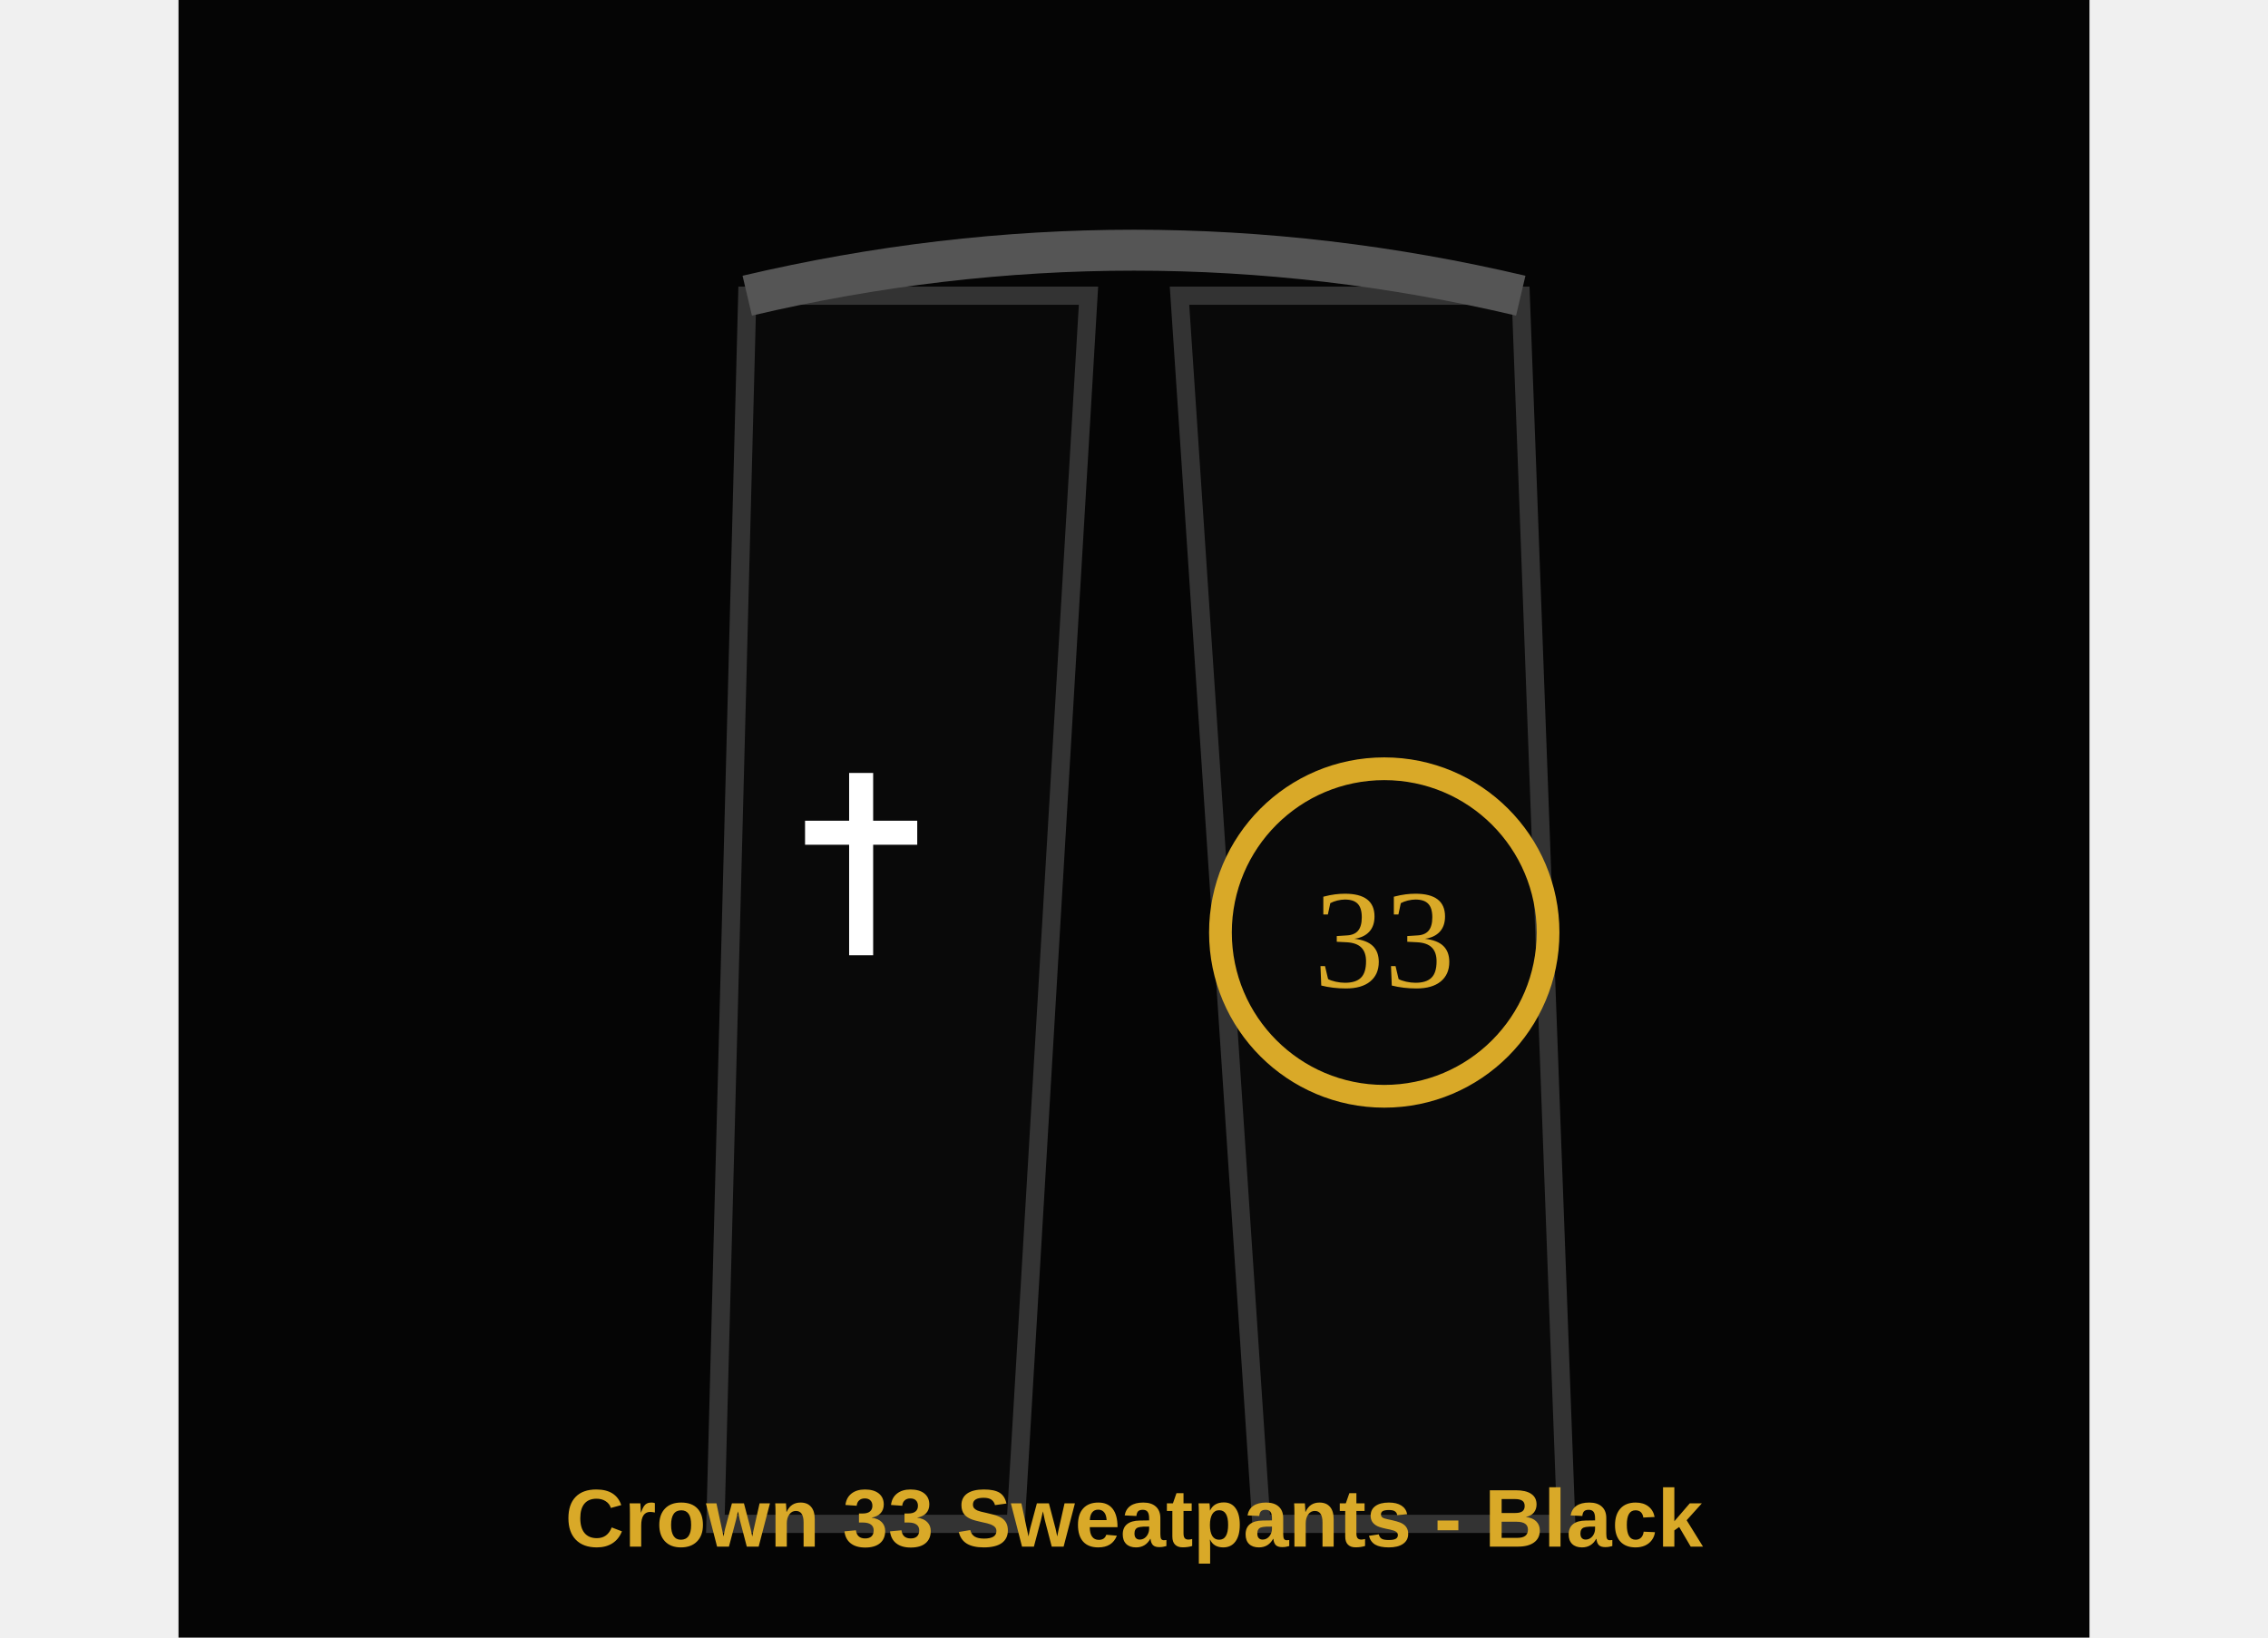
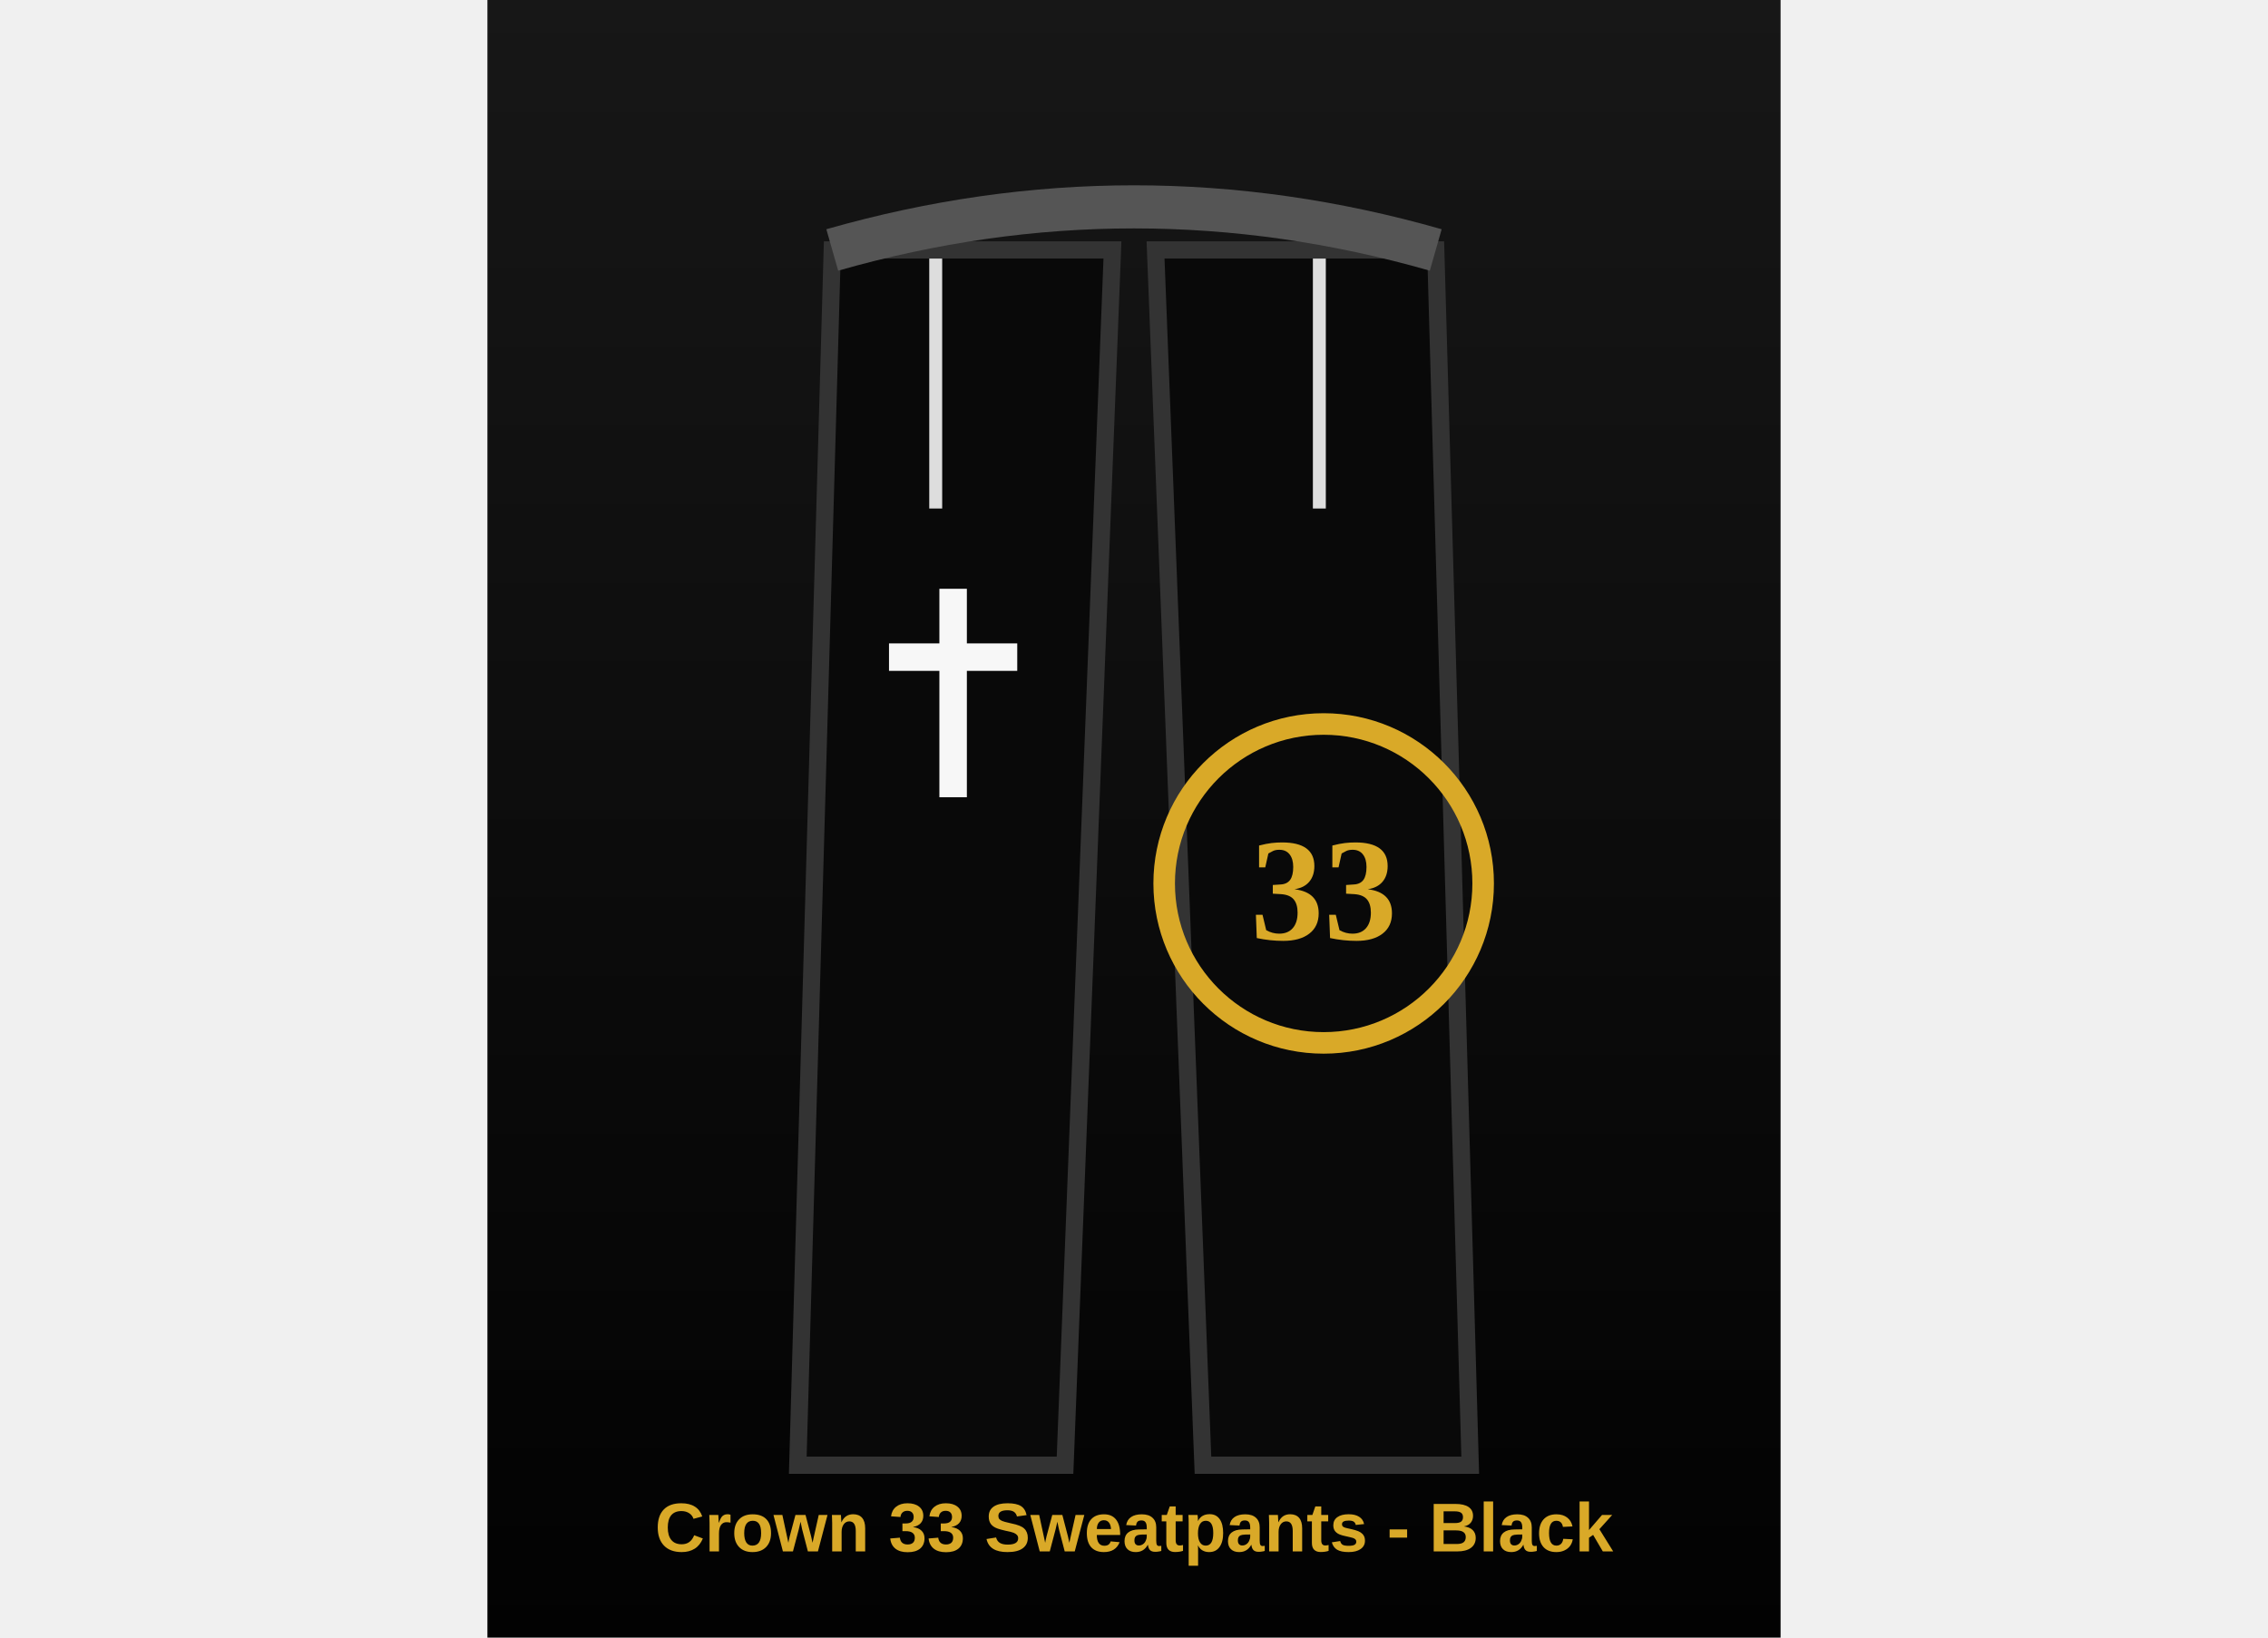
- <svg xmlns="http://www.w3.org/2000/svg" width="900" height="650" viewBox="0 0 420 360">
-   <rect width="420" height="360" fill="#050505" />
-   <path d="M125 65 L200 65 L184 335 L118 335 Z" fill="#090909" stroke="#333" stroke-width="4" />
-   <path d="M220 65 L295 65 L305 335 L238 335 Z" fill="#090909" stroke="#333" stroke-width="4" />
-   <path d="M125 65 Q210 45 295 65" fill="none" stroke="#555" stroke-width="9" />
-   <text x="150" y="210" text-anchor="middle" font-size="58" fill="#fff">✝</text>
-   <circle cx="265" cy="205" r="36" fill="none" stroke="#d9a928" stroke-width="5" />
-   <text x="265" y="217" text-anchor="middle" font-size="31" fill="#d9a928">33</text>
-   <text x="210" y="340" text-anchor="middle" font-family="Arial" font-size="18" font-weight="900" fill="#d9a928">Crown 33 Sweatpants - Black</text>
+ <svg xmlns="http://www.w3.org/2000/svg" width="900" height="650" viewBox="0 0 300 380">
+   <defs>
+     <linearGradient id="bg" x1="0" x2="0" y1="0" y2="1">
+       <stop stop-color="#171717" />
+       <stop offset="1" stop-color="#020202" />
+     </linearGradient>
+   </defs>
+   <rect width="300" height="380" fill="url(#bg)" />
+   <path d="M80 58 L145 58 L134 340 L72 340 Z" fill="#090909" stroke="#333" stroke-width="4" />
+   <path d="M155 58 L220 58 L228 340 L166 340 Z" fill="#090909" stroke="#333" stroke-width="4" />
+   <path d="M80 58 Q150 38 220 58" fill="none" stroke="#555" stroke-width="10" />
+   <path d="M104 60 L104 118" stroke="#ddd" stroke-width="3" />
+   <path d="M193 60 L193 118" stroke="#ddd" stroke-width="3" />
+   <text x="108" y="185" text-anchor="middle" font-size="70" fill="#f7f7f7">✝</text>
+   <circle cx="194" cy="205" r="37" fill="none" stroke="#d9a928" stroke-width="5" />
+   <text x="194" y="218" text-anchor="middle" font-size="34" font-weight="900" fill="#d9a928">33</text>
+   <text x="150" y="360" text-anchor="middle" font-family="Arial" font-size="16" font-weight="900" fill="#d9a928">Crown 33 Sweatpants - Black</text>
</svg>
